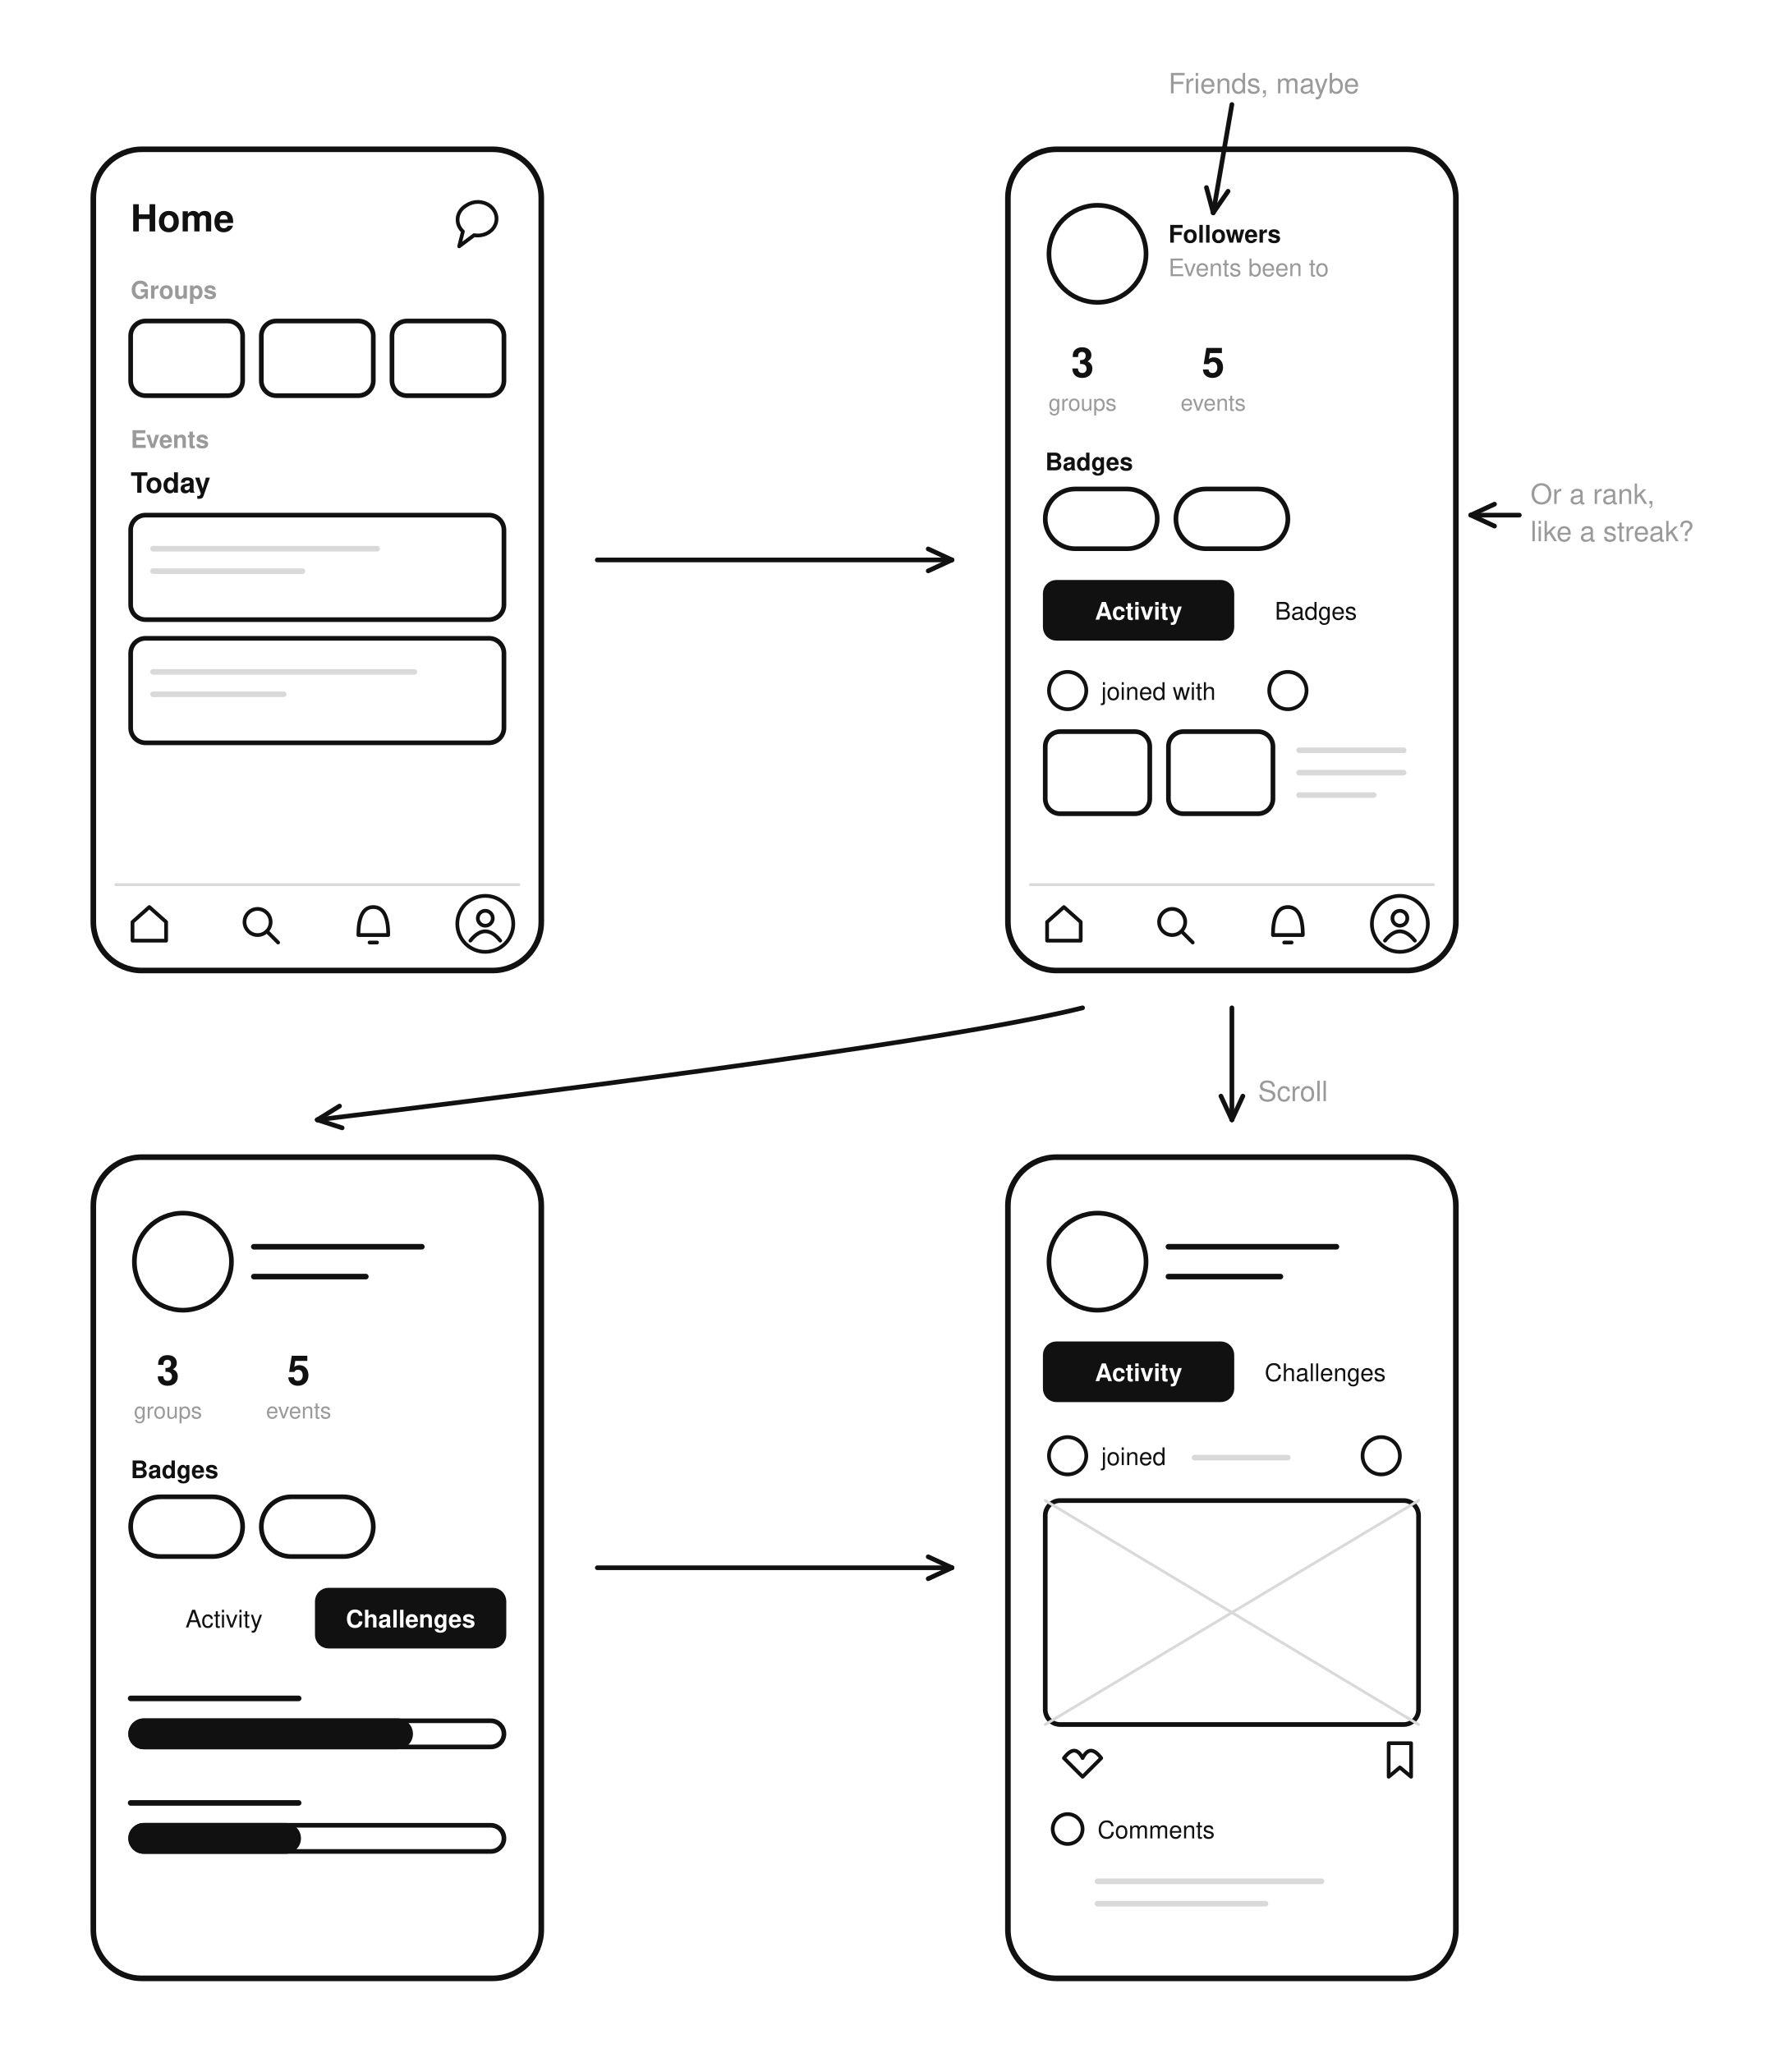
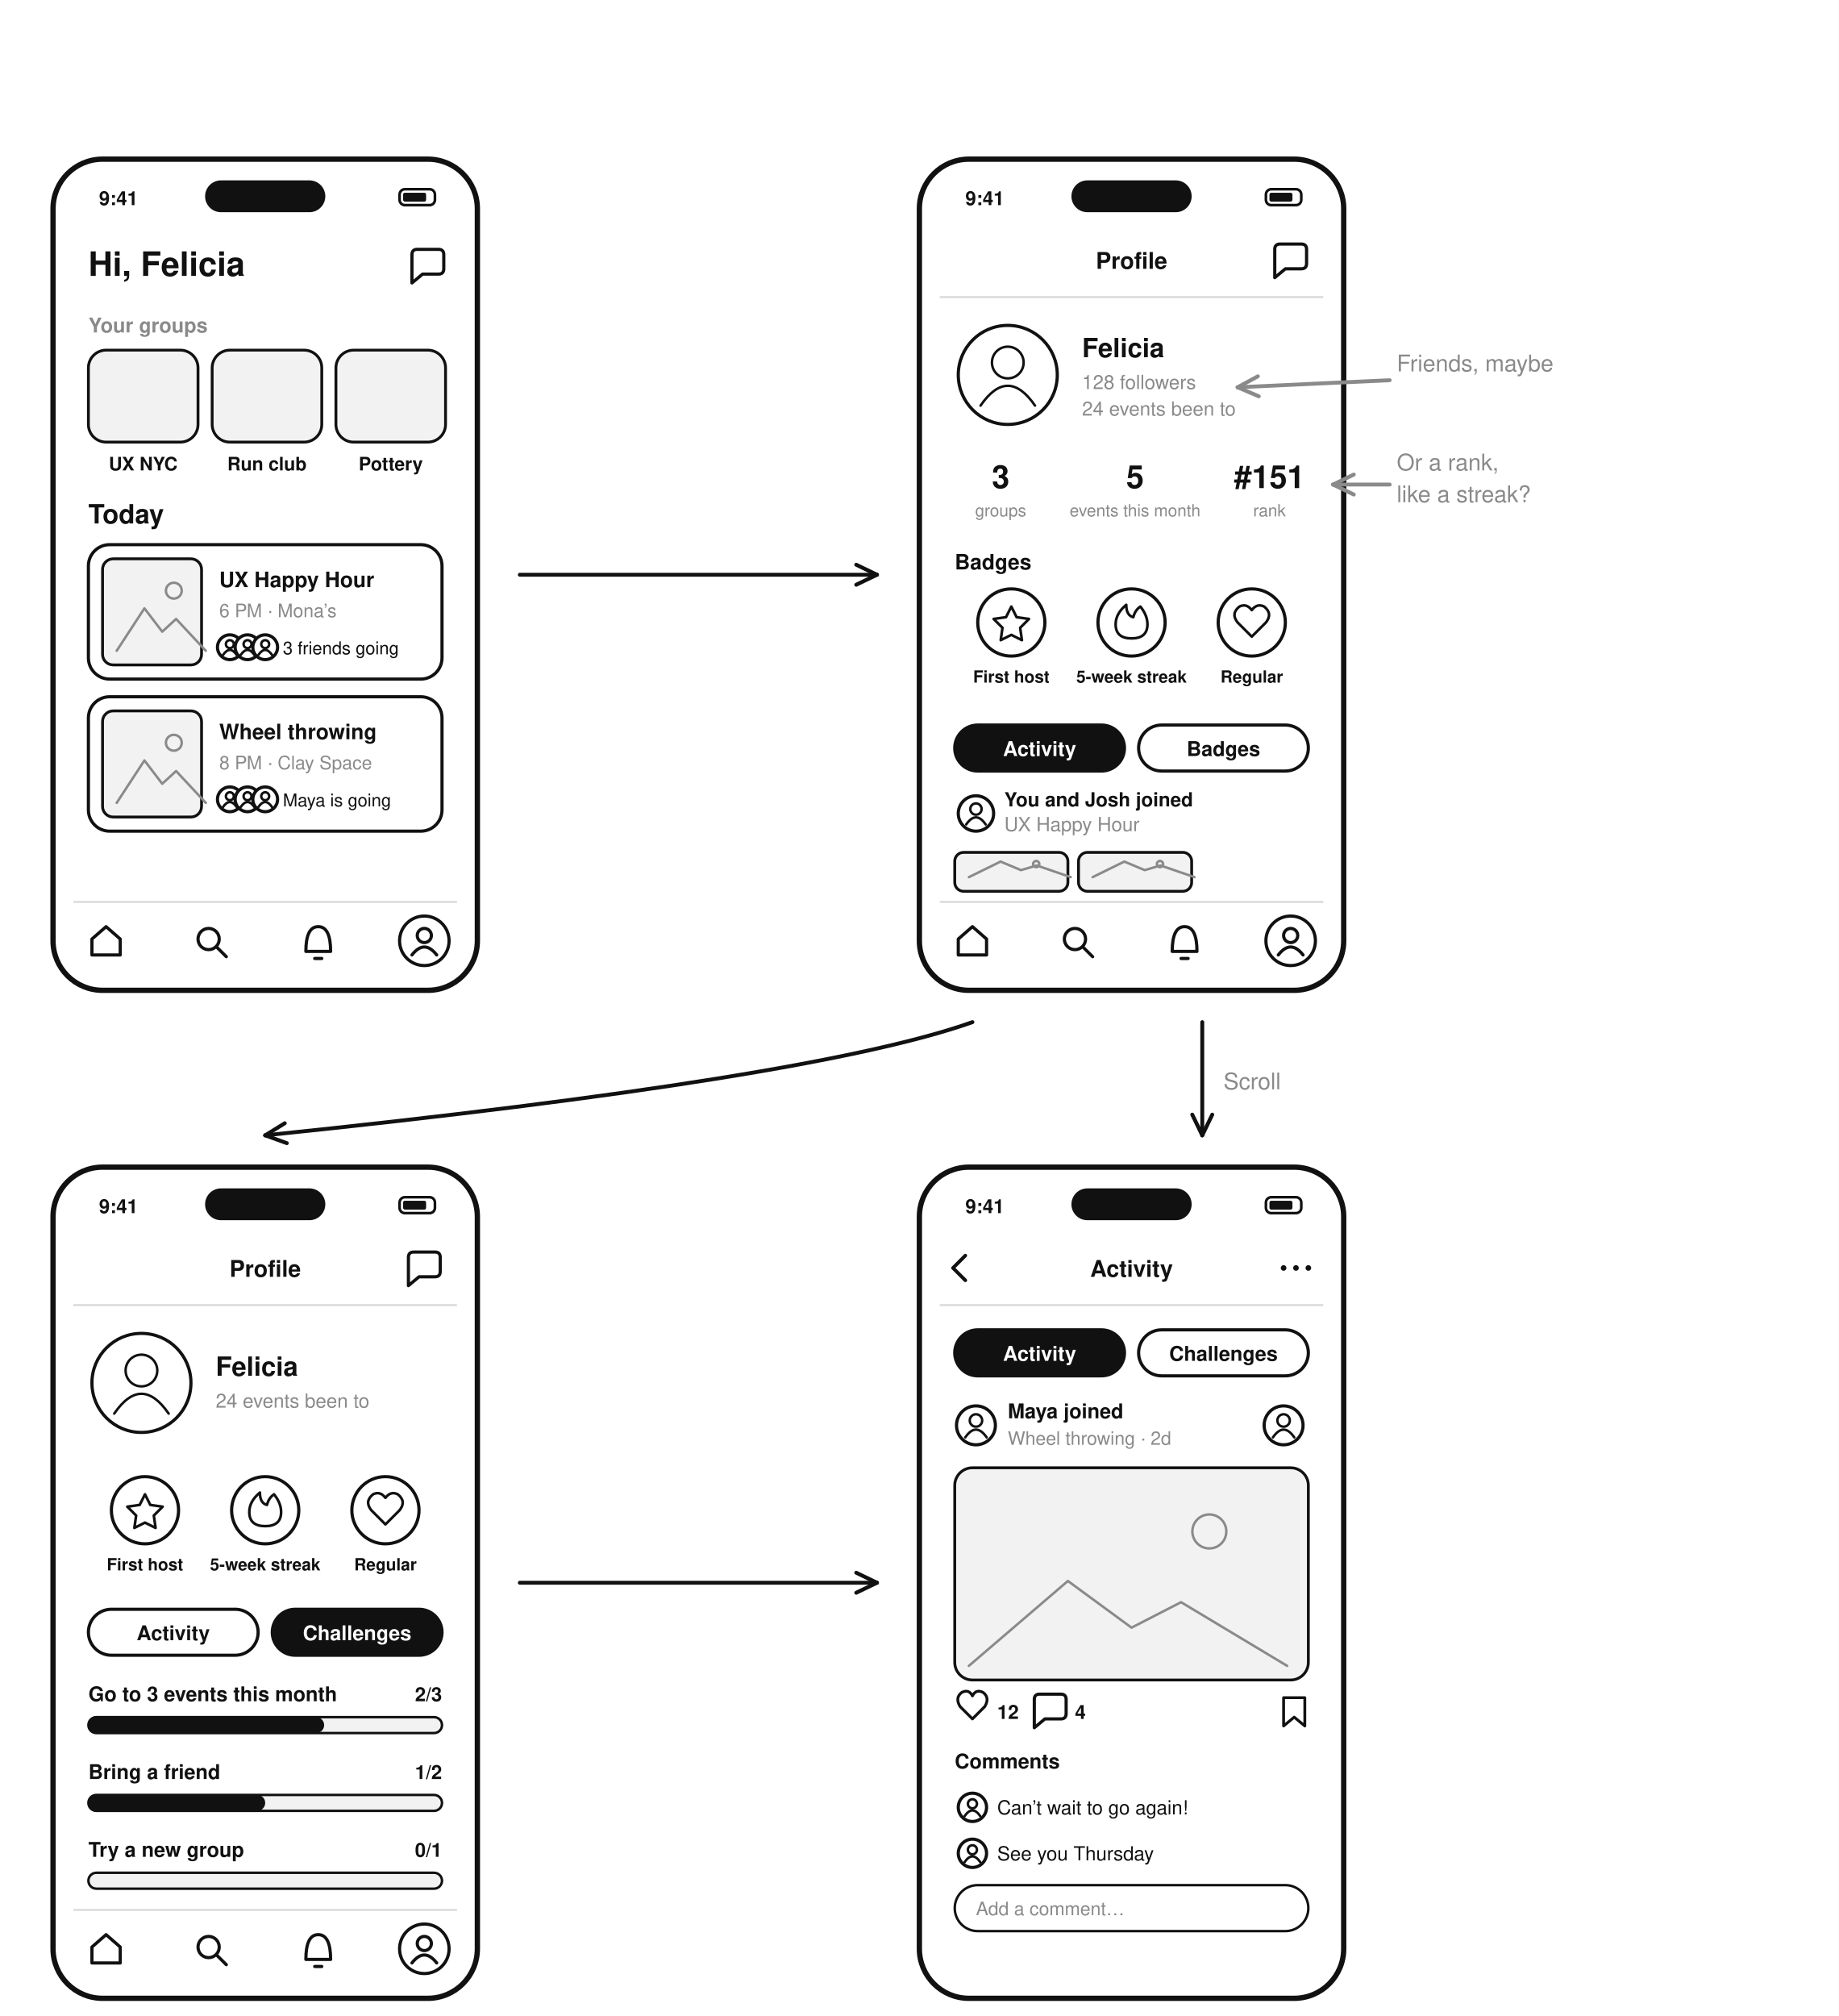
- <svg xmlns="http://www.w3.org/2000/svg" viewBox="100 40 960 1100" font-family="Helvetica Neue, Helvetica, Arial, sans-serif">
-   <rect width="1200" height="1200" fill="#fff" />
-   <rect x="150" y="120" width="240" height="440" rx="26" fill="#fff" stroke="#111" stroke-width="3" />
-   <rect x="640" y="120" width="240" height="440" rx="26" fill="#fff" stroke="#111" stroke-width="3" />
-   <rect x="150" y="660" width="240" height="440" rx="26" fill="#fff" stroke="#111" stroke-width="3" />
-   <rect x="640" y="660" width="240" height="440" rx="26" fill="#fff" stroke="#111" stroke-width="3" />
-   <text x="170" y="164" font-size="20" font-weight="700" text-anchor="start" fill="#111">Home</text>
-   <path d="M350,150 a10,9 0 1,1 4,16 l-8,6 l2,-8 a10,9 0 0,1 2,-14" stroke="#111" stroke-width="2" fill="none" stroke-linecap="round" stroke-linejoin="round" />
-   <text x="170" y="200" font-size="13" font-weight="600" text-anchor="start" fill="#9a9a9a">Groups</text>
-   <rect x="170" y="212" width="60" height="40" rx="8" fill="none" stroke="#111" stroke-width="2.5" />
-   <rect x="240" y="212" width="60" height="40" rx="8" fill="none" stroke="#111" stroke-width="2.5" />
-   <rect x="310" y="212" width="60" height="40" rx="8" fill="none" stroke="#111" stroke-width="2.5" />
-   <text x="170" y="280" font-size="13" font-weight="600" text-anchor="start" fill="#9a9a9a">Events</text>
-   <text x="170" y="304" font-size="15" font-weight="700" text-anchor="start" fill="#111">Today</text>
-   <rect x="170" y="316" width="200" height="56" rx="8" fill="none" stroke="#111" stroke-width="2.5" />
-   <line x1="182" y1="334" x2="302" y2="334" stroke="#d9d9d9" stroke-width="3" stroke-linecap="round" />
-   <line x1="182" y1="346" x2="262" y2="346" stroke="#d9d9d9" stroke-width="3" stroke-linecap="round" />
-   <rect x="170" y="382" width="200" height="56" rx="8" fill="none" stroke="#111" stroke-width="2.5" />
-   <line x1="182" y1="400" x2="322" y2="400" stroke="#d9d9d9" stroke-width="3" stroke-linecap="round" />
-   <line x1="182" y1="412" x2="252" y2="412" stroke="#d9d9d9" stroke-width="3" stroke-linecap="round" />
-   <line x1="162" y1="514" x2="378" y2="514" stroke="#d9d9d9" stroke-width="1.5" stroke-linecap="round" />
-   <path d="M171.0,544 V534 L180.0,526 L189.0,534 V544 Z" stroke="#111" stroke-width="2" fill="none" stroke-linecap="round" stroke-linejoin="round" />
-   <circle cx="238.0" cy="534" r="7" fill="none" stroke="#111" stroke-width="2" />
-   <line x1="243.0" y1="539" x2="249.0" y2="545" stroke="#111" stroke-width="2" stroke-linecap="round" />
-   <path d="M292.0,541 Q292.0,526 300.0,526 Q308.0,526 308.0,541 Z M298.0,545 h4" stroke="#111" stroke-width="2" fill="none" stroke-linecap="round" stroke-linejoin="round" />
-   <circle cx="360.0" cy="532" r="4" fill="none" stroke="#111" stroke-width="2" />
-   <path d="M352.0,544 Q360.0,534 368.0,544" stroke="#111" stroke-width="2" fill="none" stroke-linecap="round" stroke-linejoin="round" />
-   <circle cx="360.0" cy="535" r="15" fill="none" stroke="#111" stroke-width="2" />
-   <circle cx="688" cy="176" r="26" fill="none" stroke="#111" stroke-width="2.5" />
-   <text x="726" y="170" font-size="13" font-weight="600" text-anchor="start" fill="#111">Followers</text>
-   <text x="726" y="188" font-size="13" font-weight="400" text-anchor="start" fill="#9a9a9a">Events been to</text>
-   <text x="680" y="242" font-size="22" font-weight="700" text-anchor="middle" fill="#111">3</text>
-   <text x="680" y="260" font-size="12" font-weight="400" text-anchor="middle" fill="#9a9a9a">groups</text>
-   <text x="750" y="242" font-size="22" font-weight="700" text-anchor="middle" fill="#111">5</text>
-   <text x="750" y="260" font-size="12" font-weight="400" text-anchor="middle" fill="#9a9a9a">events</text>
-   <text x="660" y="292" font-size="13" font-weight="600" text-anchor="start" fill="#111">Badges</text>
-   <rect x="660" y="302" width="60" height="32" rx="16" fill="none" stroke="#111" stroke-width="2.5" />
-   <rect x="730" y="302" width="60" height="32" rx="16" fill="none" stroke="#111" stroke-width="2.5" />
-   <rect x="660" y="352" width="100" height="30" rx="6" fill="#111" stroke="#111" stroke-width="2.5" />
-   <text x="710" y="372" font-size="13" font-weight="600" text-anchor="middle" fill="#fff">Activity</text>
-   <text x="805" y="372" font-size="13" font-weight="400" text-anchor="middle" fill="#111">Badges</text>
-   <circle cx="672" cy="410" r="10" fill="none" stroke="#111" stroke-width="2" />
-   <text x="690" y="415" font-size="13" font-weight="400" text-anchor="start" fill="#111">joined with</text>
-   <circle cx="790" cy="410" r="10" fill="none" stroke="#111" stroke-width="2" />
-   <rect x="660" y="432" width="56" height="44" rx="8" fill="none" stroke="#111" stroke-width="2.5" />
-   <rect x="726" y="432" width="56" height="44" rx="8" fill="none" stroke="#111" stroke-width="2.5" />
-   <line x1="796" y1="442" x2="852" y2="442" stroke="#d9d9d9" stroke-width="3" stroke-linecap="round" />
-   <line x1="796" y1="454" x2="852" y2="454" stroke="#d9d9d9" stroke-width="3" stroke-linecap="round" />
-   <line x1="796" y1="466" x2="836" y2="466" stroke="#d9d9d9" stroke-width="3" stroke-linecap="round" />
-   <line x1="652" y1="514" x2="868" y2="514" stroke="#d9d9d9" stroke-width="1.5" stroke-linecap="round" />
-   <path d="M661.0,544 V534 L670.0,526 L679.0,534 V544 Z" stroke="#111" stroke-width="2" fill="none" stroke-linecap="round" stroke-linejoin="round" />
-   <circle cx="728.0" cy="534" r="7" fill="none" stroke="#111" stroke-width="2" />
-   <line x1="733.0" y1="539" x2="739.0" y2="545" stroke="#111" stroke-width="2" stroke-linecap="round" />
-   <path d="M782.0,541 Q782.0,526 790.0,526 Q798.0,526 798.0,541 Z M788.0,545 h4" stroke="#111" stroke-width="2" fill="none" stroke-linecap="round" stroke-linejoin="round" />
-   <circle cx="850.0" cy="532" r="4" fill="none" stroke="#111" stroke-width="2" />
-   <path d="M842.0,544 Q850.0,534 858.0,544" stroke="#111" stroke-width="2" fill="none" stroke-linecap="round" stroke-linejoin="round" />
-   <circle cx="850.0" cy="535" r="15" fill="none" stroke="#111" stroke-width="2" />
-   <text x="726" y="90" font-size="15" font-weight="400" text-anchor="start" fill="#9a9a9a">Friends, maybe</text>
-   <line x1="760" y1="96" x2="750" y2="154" stroke="#111" stroke-width="2.5" stroke-linecap="round" />
-   <line x1="750" y1="154" x2="757.952" y2="142.478" stroke="#111" stroke-width="2.5" stroke-linecap="round" />
-   <line x1="750" y1="154" x2="746.366" y2="140.48" stroke="#111" stroke-width="2.5" stroke-linecap="round" />
-   <text x="920" y="310" font-size="15" font-weight="400" text-anchor="start" fill="#9a9a9a">Or a rank,</text>
-   <text x="920" y="330" font-size="15" font-weight="400" text-anchor="start" fill="#9a9a9a">like a streak?</text>
-   <line x1="914" y1="316" x2="888" y2="316" stroke="#111" stroke-width="2.5" stroke-linecap="round" />
-   <line x1="888" y1="316" x2="900.706" y2="321.879" stroke="#111" stroke-width="2.5" stroke-linecap="round" />
-   <line x1="888" y1="316" x2="900.706" y2="310.121" stroke="#111" stroke-width="2.5" stroke-linecap="round" />
-   <circle cx="198" cy="716" r="26" fill="none" stroke="#111" stroke-width="2.5" />
-   <line x1="236" y1="708" x2="326" y2="708" stroke="#111" stroke-width="3" stroke-linecap="round" />
-   <line x1="236" y1="724" x2="296" y2="724" stroke="#111" stroke-width="3" stroke-linecap="round" />
-   <text x="190" y="782" font-size="22" font-weight="700" text-anchor="middle" fill="#111">3</text>
-   <text x="190" y="800" font-size="12" font-weight="400" text-anchor="middle" fill="#9a9a9a">groups</text>
-   <text x="260" y="782" font-size="22" font-weight="700" text-anchor="middle" fill="#111">5</text>
-   <text x="260" y="800" font-size="12" font-weight="400" text-anchor="middle" fill="#9a9a9a">events</text>
-   <text x="170" y="832" font-size="13" font-weight="600" text-anchor="start" fill="#111">Badges</text>
-   <rect x="170" y="842" width="60" height="32" rx="16" fill="none" stroke="#111" stroke-width="2.5" />
-   <rect x="240" y="842" width="60" height="32" rx="16" fill="none" stroke="#111" stroke-width="2.5" />
-   <text x="220" y="912" font-size="13" font-weight="400" text-anchor="middle" fill="#111">Activity</text>
-   <rect x="270" y="892" width="100" height="30" rx="6" fill="#111" stroke="#111" stroke-width="2.5" />
-   <text x="320" y="912" font-size="13" font-weight="600" text-anchor="middle" fill="#fff">Challenges</text>
-   <line x1="170" y1="950" x2="260" y2="950" stroke="#111" stroke-width="3" stroke-linecap="round" />
-   <rect x="170" y="962" width="200" height="14" rx="7" fill="none" stroke="#111" stroke-width="2.5" />
-   <rect x="170" y="962" width="150" height="14" rx="7" fill="#111" stroke="#111" stroke-width="2.5" />
-   <line x1="170" y1="1006" x2="260" y2="1006" stroke="#111" stroke-width="3" stroke-linecap="round" />
-   <rect x="170" y="1018" width="200" height="14" rx="7" fill="none" stroke="#111" stroke-width="2.5" />
-   <rect x="170" y="1018" width="90" height="14" rx="7" fill="#111" stroke="#111" stroke-width="2.5" />
-   <circle cx="688" cy="716" r="26" fill="none" stroke="#111" stroke-width="2.5" />
-   <line x1="726" y1="708" x2="816" y2="708" stroke="#111" stroke-width="3" stroke-linecap="round" />
-   <line x1="726" y1="724" x2="786" y2="724" stroke="#111" stroke-width="3" stroke-linecap="round" />
-   <rect x="660" y="760" width="100" height="30" rx="6" fill="#111" stroke="#111" stroke-width="2.5" />
-   <text x="710" y="780" font-size="13" font-weight="600" text-anchor="middle" fill="#fff">Activity</text>
-   <text x="810" y="780" font-size="13" font-weight="400" text-anchor="middle" fill="#111">Challenges</text>
-   <circle cx="672" cy="820" r="10" fill="none" stroke="#111" stroke-width="2" />
-   <text x="690" y="825" font-size="13" font-weight="400" text-anchor="start" fill="#111">joined</text>
-   <line x1="740" y1="821" x2="790" y2="821" stroke="#d9d9d9" stroke-width="3" stroke-linecap="round" />
-   <circle cx="840" cy="820" r="10" fill="none" stroke="#111" stroke-width="2" />
-   <rect x="660" y="844" width="200" height="120" rx="8" fill="none" stroke="#111" stroke-width="2.5" />
-   <line x1="660" y1="844" x2="860" y2="964" stroke="#d9d9d9" stroke-width="1.5" stroke-linecap="round" />
-   <line x1="860" y1="844" x2="660" y2="964" stroke="#d9d9d9" stroke-width="1.5" stroke-linecap="round" />
-   <path d="M670,982 q6,-8 10,0 q4,-8 10,0 l-10,10 z" stroke="#111" stroke-width="2" fill="none" stroke-linecap="round" stroke-linejoin="round" />
-   <path d="M844,974 v18 l6,-5 l6,5 v-18 z" stroke="#111" stroke-width="2" fill="none" stroke-linecap="round" stroke-linejoin="round" />
-   <circle cx="672" cy="1020" r="8" fill="none" stroke="#111" stroke-width="2" />
-   <text x="688" y="1025" font-size="13" font-weight="400" text-anchor="start" fill="#111">Comments</text>
-   <line x1="688" y1="1048" x2="808" y2="1048" stroke="#d9d9d9" stroke-width="3" stroke-linecap="round" />
-   <line x1="688" y1="1060" x2="778" y2="1060" stroke="#d9d9d9" stroke-width="3" stroke-linecap="round" />
-   <line x1="420" y1="340.0" x2="610" y2="340.0" stroke="#111" stroke-width="2.5" stroke-linecap="round" />
-   <line x1="610" y1="340.0" x2="597.294" y2="334.121" stroke="#111" stroke-width="2.5" stroke-linecap="round" />
-   <line x1="610" y1="340.0" x2="597.294" y2="345.879" stroke="#111" stroke-width="2.5" stroke-linecap="round" />
-   <line x1="760.0" y1="580" x2="760.0" y2="640" stroke="#111" stroke-width="2.5" stroke-linecap="round" />
-   <line x1="760.0" y1="640" x2="765.879" y2="627.294" stroke="#111" stroke-width="2.5" stroke-linecap="round" />
-   <line x1="760.0" y1="640" x2="754.121" y2="627.294" stroke="#111" stroke-width="2.5" stroke-linecap="round" />
-   <text x="774.0" y="630" font-size="15" font-weight="400" text-anchor="start" fill="#9a9a9a">Scroll</text>
-   <path d="M680,580 Q600,600 270.0,640" stroke="#111" stroke-width="2.5" fill="none" stroke-linecap="round" stroke-linejoin="round" />
-   <line x1="270.0" y1="640" x2="283.321" y2="644.307" stroke="#111" stroke-width="2.5" stroke-linecap="round" />
-   <line x1="270.0" y1="640" x2="281.906" y2="632.635" stroke="#111" stroke-width="2.5" stroke-linecap="round" />
-   <line x1="420" y1="880.0" x2="610" y2="880.0" stroke="#111" stroke-width="2.5" stroke-linecap="round" />
-   <line x1="610" y1="880.0" x2="597.294" y2="874.121" stroke="#111" stroke-width="2.5" stroke-linecap="round" />
-   <line x1="610" y1="880.0" x2="597.294" y2="885.879" stroke="#111" stroke-width="2.5" stroke-linecap="round" />
+ <svg xmlns="http://www.w3.org/2000/svg" viewBox="120 20 1040 1140" font-family="Helvetica Neue, Helvetica, Arial, sans-serif">
+   <rect x="120" y="20" width="1040" height="1140" fill="#fff" />
+   <rect x="150" y="110" width="240" height="470" rx="28" fill="#fff" stroke="#111" stroke-width="3" />
+   <text x="176" y="136" font-size="11" font-weight="700" text-anchor="start" fill="#111">9:41</text>
+   <rect x="236.0" y="122" width="68" height="18" rx="9" fill="#111" stroke="#111" stroke-width="0" />
+   <rect x="346" y="127" width="20" height="9" rx="3" fill="none" stroke="#111" stroke-width="1.5" />
+   <rect x="348" y="129" width="13" height="5" rx="1" fill="#111" stroke="#111" stroke-width="0" />
+   <rect x="640" y="110" width="240" height="470" rx="28" fill="#fff" stroke="#111" stroke-width="3" />
+   <text x="666" y="136" font-size="11" font-weight="700" text-anchor="start" fill="#111">9:41</text>
+   <rect x="726.0" y="122" width="68" height="18" rx="9" fill="#111" stroke="#111" stroke-width="0" />
+   <rect x="836" y="127" width="20" height="9" rx="3" fill="none" stroke="#111" stroke-width="1.5" />
+   <rect x="838" y="129" width="13" height="5" rx="1" fill="#111" stroke="#111" stroke-width="0" />
+   <rect x="150" y="680" width="240" height="470" rx="28" fill="#fff" stroke="#111" stroke-width="3" />
+   <text x="176" y="706" font-size="11" font-weight="700" text-anchor="start" fill="#111">9:41</text>
+   <rect x="236.0" y="692" width="68" height="18" rx="9" fill="#111" stroke="#111" stroke-width="0" />
+   <rect x="346" y="697" width="20" height="9" rx="3" fill="none" stroke="#111" stroke-width="1.5" />
+   <rect x="348" y="699" width="13" height="5" rx="1" fill="#111" stroke="#111" stroke-width="0" />
+   <rect x="640" y="680" width="240" height="470" rx="28" fill="#fff" stroke="#111" stroke-width="3" />
+   <text x="666" y="706" font-size="11" font-weight="700" text-anchor="start" fill="#111">9:41</text>
+   <rect x="726.0" y="692" width="68" height="18" rx="9" fill="#111" stroke="#111" stroke-width="0" />
+   <rect x="836" y="697" width="20" height="9" rx="3" fill="none" stroke="#111" stroke-width="1.5" />
+   <rect x="838" y="699" width="13" height="5" rx="1" fill="#111" stroke="#111" stroke-width="0" />
+   <text x="170" y="176" font-size="19" font-weight="700" text-anchor="start" fill="#111">Hi, Felicia</text>
+   <path d="M353,176 v-12 q0,-3 3,-3 h12 q3,0 3,3 v8 q0,3 -3,3 h-9 l-6,5 z" stroke="#111" stroke-width="1.8" fill="none" stroke-linecap="round" stroke-linejoin="round" />
+   <text x="170" y="208" font-size="11.5" font-weight="700" text-anchor="start" fill="#8a8a8a">Your groups</text>
+   <rect x="170" y="218" width="62" height="52" rx="10" fill="#f2f2f2" stroke="#111" stroke-width="1.6" />
+   <text x="201" y="286" font-size="10.5" font-weight="600" text-anchor="middle" fill="#111">UX NYC</text>
+   <rect x="240" y="218" width="62" height="52" rx="10" fill="#f2f2f2" stroke="#111" stroke-width="1.6" />
+   <text x="271" y="286" font-size="10.5" font-weight="600" text-anchor="middle" fill="#111">Run club</text>
+   <rect x="310" y="218" width="62" height="52" rx="10" fill="#f2f2f2" stroke="#111" stroke-width="1.6" />
+   <text x="341" y="286" font-size="10.5" font-weight="600" text-anchor="middle" fill="#111">Pottery</text>
+   <text x="170" y="316" font-size="15" font-weight="700" text-anchor="start" fill="#111">Today</text>
+   <rect x="170" y="328" width="200" height="76" rx="12" fill="#fff" stroke="#111" stroke-width="1.8" />
+   <rect x="178" y="336" width="56" height="60" rx="6" fill="#f2f2f2" stroke="#111" stroke-width="1.6" />
+   <path d="M186,388 l15.68,-24.0 l10.08,13.2 l7.84,-7.2 l16.8,18.0" stroke="#8a8a8a" stroke-width="1.4" fill="none" stroke-linecap="round" stroke-linejoin="round" />
+   <circle cx="218.32" cy="354.0" r="4.48" fill="none" stroke="#8a8a8a" stroke-width="1.4" />
+   <text x="244" y="352" font-size="12" font-weight="700" text-anchor="start" fill="#111">UX Happy Hour</text>
+   <text x="244" y="369" font-size="10.5" font-weight="400" text-anchor="start" fill="#8a8a8a">6 PM · Mona’s</text>
+   <circle cx="250" cy="386" r="7" fill="#fff" stroke="#111" stroke-width="1.8" />
+   <circle cx="250" cy="384.25" r="2.24" fill="none" stroke="#111" stroke-width="1.4" />
+   <path d="M246.15,390.34 q3.85,-5.6 7.7,0" stroke="#111" stroke-width="1.4" fill="none" stroke-linecap="round" stroke-linejoin="round" />
+   <circle cx="260" cy="386" r="7" fill="#fff" stroke="#111" stroke-width="1.8" />
+   <circle cx="260" cy="384.25" r="2.24" fill="none" stroke="#111" stroke-width="1.4" />
+   <path d="M256.15,390.34 q3.85,-5.6 7.7,0" stroke="#111" stroke-width="1.4" fill="none" stroke-linecap="round" stroke-linejoin="round" />
+   <circle cx="270" cy="386" r="7" fill="#fff" stroke="#111" stroke-width="1.8" />
+   <circle cx="270" cy="384.25" r="2.24" fill="none" stroke="#111" stroke-width="1.4" />
+   <path d="M266.15,390.34 q3.85,-5.6 7.7,0" stroke="#111" stroke-width="1.4" fill="none" stroke-linecap="round" stroke-linejoin="round" />
+   <text x="280" y="390" font-size="10" font-weight="400" text-anchor="start" fill="#111">3 friends going</text>
+   <rect x="170" y="414" width="200" height="76" rx="12" fill="#fff" stroke="#111" stroke-width="1.8" />
+   <rect x="178" y="422" width="56" height="60" rx="6" fill="#f2f2f2" stroke="#111" stroke-width="1.6" />
+   <path d="M186,474 l15.68,-24.0 l10.08,13.2 l7.84,-7.2 l16.8,18.0" stroke="#8a8a8a" stroke-width="1.4" fill="none" stroke-linecap="round" stroke-linejoin="round" />
+   <circle cx="218.32" cy="440.0" r="4.48" fill="none" stroke="#8a8a8a" stroke-width="1.4" />
+   <text x="244" y="438" font-size="12" font-weight="700" text-anchor="start" fill="#111">Wheel throwing</text>
+   <text x="244" y="455" font-size="10.5" font-weight="400" text-anchor="start" fill="#8a8a8a">8 PM · Clay Space</text>
+   <circle cx="250" cy="472" r="7" fill="#fff" stroke="#111" stroke-width="1.8" />
+   <circle cx="250" cy="470.25" r="2.24" fill="none" stroke="#111" stroke-width="1.4" />
+   <path d="M246.15,476.34 q3.85,-5.6 7.7,0" stroke="#111" stroke-width="1.4" fill="none" stroke-linecap="round" stroke-linejoin="round" />
+   <circle cx="260" cy="472" r="7" fill="#fff" stroke="#111" stroke-width="1.8" />
+   <circle cx="260" cy="470.25" r="2.24" fill="none" stroke="#111" stroke-width="1.4" />
+   <path d="M256.15,476.34 q3.85,-5.6 7.7,0" stroke="#111" stroke-width="1.4" fill="none" stroke-linecap="round" stroke-linejoin="round" />
+   <circle cx="270" cy="472" r="7" fill="#fff" stroke="#111" stroke-width="1.8" />
+   <circle cx="270" cy="470.25" r="2.24" fill="none" stroke="#111" stroke-width="1.4" />
+   <path d="M266.15,476.34 q3.85,-5.6 7.7,0" stroke="#111" stroke-width="1.4" fill="none" stroke-linecap="round" stroke-linejoin="round" />
+   <text x="280" y="476" font-size="10" font-weight="400" text-anchor="start" fill="#111">Maya is going</text>
+   <line x1="162" y1="530" x2="378" y2="530" stroke="#dcdcdc" stroke-width="1.2" stroke-linecap="round" />
+   <path d="M172.0,560 V551 L180.0,544 L188.0,551 V560 Z" stroke="#111" stroke-width="1.8" fill="none" stroke-linecap="round" stroke-linejoin="round" />
+   <circle cx="238.0" cy="551" r="6" fill="none" stroke="#111" stroke-width="1.8" />
+   <line x1="243.0" y1="556" x2="248.0" y2="561" stroke="#111" stroke-width="1.8" stroke-linecap="round" />
+   <path d="M293.0,558 Q293.0,544 300.0,544 Q307.0,544 307.0,558 Z M298.0,562 h4" stroke="#111" stroke-width="1.8" fill="none" stroke-linecap="round" stroke-linejoin="round" />
+   <circle cx="360.0" cy="549" r="4" fill="none" stroke="#111" stroke-width="1.8" />
+   <path d="M353.0,560 Q360.0,551 367.0,560" stroke="#111" stroke-width="1.8" fill="none" stroke-linecap="round" stroke-linejoin="round" />
+   <circle cx="360.0" cy="552" r="14" fill="none" stroke="#111" stroke-width="1.8" />
+   <text x="760.0" y="172" font-size="13" font-weight="700" text-anchor="middle" fill="#111">Profile</text>
+   <path d="M841,173 v-12 q0,-3 3,-3 h12 q3,0 3,3 v8 q0,3 -3,3 h-9 l-6,5 z" stroke="#111" stroke-width="1.8" fill="none" stroke-linecap="round" stroke-linejoin="round" />
+   <line x1="652" y1="188" x2="868" y2="188" stroke="#dcdcdc" stroke-width="1.2" stroke-linecap="round" />
+   <circle cx="690" cy="232" r="28" fill="#fff" stroke="#111" stroke-width="1.8" />
+   <circle cx="690" cy="225.0" r="8.96" fill="none" stroke="#111" stroke-width="1.4" />
+   <path d="M674.6,249.36 q15.4,-22.4 30.8,0" stroke="#111" stroke-width="1.4" fill="none" stroke-linecap="round" stroke-linejoin="round" />
+   <text x="732" y="222" font-size="15" font-weight="700" text-anchor="start" fill="#111">Felicia</text>
+   <text x="732" y="240" font-size="11" font-weight="400" text-anchor="start" fill="#8a8a8a">128 followers</text>
+   <text x="732" y="255" font-size="11" font-weight="400" text-anchor="start" fill="#8a8a8a">24 events been to</text>
+   <text x="686" y="296" font-size="18" font-weight="700" text-anchor="middle" fill="#111">3</text>
+   <text x="686" y="312" font-size="9.5" font-weight="400" text-anchor="middle" fill="#8a8a8a">groups</text>
+   <text x="762" y="296" font-size="18" font-weight="700" text-anchor="middle" fill="#111">5</text>
+   <text x="762" y="312" font-size="9.5" font-weight="400" text-anchor="middle" fill="#8a8a8a">events this month</text>
+   <text x="838" y="296" font-size="18" font-weight="700" text-anchor="middle" fill="#111">#151</text>
+   <text x="838" y="312" font-size="9.5" font-weight="400" text-anchor="middle" fill="#8a8a8a">rank</text>
+   <text x="660" y="342" font-size="12" font-weight="700" text-anchor="start" fill="#111">Badges</text>
+   <circle cx="692" cy="372" r="19" fill="#fff" stroke="#111" stroke-width="1.8" />
+   <path d="M692,363 l3,6 l7,1 l-5,5 l1,7 l-6,-3 l-6,3 l1,-7 l-5,-5 l7,-1 z" stroke="#111" stroke-width="1.5" fill="none" stroke-linecap="round" stroke-linejoin="round" />
+   <text x="692" y="406" font-size="9.5" font-weight="600" text-anchor="middle" fill="#111">First host</text>
+   <circle cx="760" cy="372" r="19" fill="#fff" stroke="#111" stroke-width="1.8" />
+   <path d="M760,381 q-9,0 -9,-8 q0,-6 6,-11 q0,6 4,7 q1,-4 4,-6 q4,5 4,10 q0,8 -9,8 z" stroke="#111" stroke-width="1.5" fill="none" stroke-linecap="round" stroke-linejoin="round" />
+   <text x="760" y="406" font-size="9.5" font-weight="600" text-anchor="middle" fill="#111">5-week streak</text>
+   <circle cx="828" cy="372" r="19" fill="#fff" stroke="#111" stroke-width="1.8" />
+   <path d="M828,380 l-8,-8 q-4,-5 1,-9 q4,-2 7,2 q3,-4 7,-2 q5,4 1,9 z" stroke="#111" stroke-width="1.5" fill="none" stroke-linecap="round" stroke-linejoin="round" />
+   <text x="828" y="406" font-size="9.5" font-weight="600" text-anchor="middle" fill="#111">Regular</text>
+   <rect x="660" y="430" width="96" height="26" rx="13.0" fill="#111" stroke="#111" stroke-width="1.8" />
+   <text x="708.0" y="447.5" font-size="11.5" font-weight="600" text-anchor="middle" fill="#fff">Activity</text>
+   <rect x="764" y="430" width="96" height="26" rx="13.0" fill="#fff" stroke="#111" stroke-width="1.8" />
+   <text x="812.0" y="447.5" font-size="11.5" font-weight="600" text-anchor="middle" fill="#111">Badges</text>
+   <circle cx="672" cy="480" r="10" fill="#fff" stroke="#111" stroke-width="1.8" />
+   <circle cx="672" cy="477.5" r="3.2" fill="none" stroke="#111" stroke-width="1.4" />
+   <path d="M666.5,486.2 q5.5,-8.0 11.0,0" stroke="#111" stroke-width="1.4" fill="none" stroke-linecap="round" stroke-linejoin="round" />
+   <text x="688" y="476" font-size="11" font-weight="600" text-anchor="start" fill="#111">You and Josh joined</text>
+   <text x="688" y="490" font-size="11" font-weight="400" text-anchor="start" fill="#8a8a8a">UX Happy Hour</text>
+   <rect x="660" y="502" width="64" height="22" rx="5" fill="#f2f2f2" stroke="#111" stroke-width="1.6" />
+   <path d="M668,516 l17.92,-8.8 l11.52,4.84 l8.96,-2.64 l19.2,6.6" stroke="#8a8a8a" stroke-width="1.4" fill="none" stroke-linecap="round" stroke-linejoin="round" />
+   <circle cx="706.08" cy="508.6" r="1.76" fill="none" stroke="#8a8a8a" stroke-width="1.4" />
+   <rect x="730" y="502" width="64" height="22" rx="5" fill="#f2f2f2" stroke="#111" stroke-width="1.6" />
+   <path d="M738,516 l17.92,-8.8 l11.52,4.84 l8.96,-2.64 l19.2,6.6" stroke="#8a8a8a" stroke-width="1.4" fill="none" stroke-linecap="round" stroke-linejoin="round" />
+   <circle cx="776.08" cy="508.6" r="1.76" fill="none" stroke="#8a8a8a" stroke-width="1.4" />
+   <line x1="652" y1="530" x2="868" y2="530" stroke="#dcdcdc" stroke-width="1.2" stroke-linecap="round" />
+   <path d="M662.0,560 V551 L670.0,544 L678.0,551 V560 Z" stroke="#111" stroke-width="1.8" fill="none" stroke-linecap="round" stroke-linejoin="round" />
+   <circle cx="728.0" cy="551" r="6" fill="none" stroke="#111" stroke-width="1.8" />
+   <line x1="733.0" y1="556" x2="738.0" y2="561" stroke="#111" stroke-width="1.8" stroke-linecap="round" />
+   <path d="M783.0,558 Q783.0,544 790.0,544 Q797.0,544 797.0,558 Z M788.0,562 h4" stroke="#111" stroke-width="1.8" fill="none" stroke-linecap="round" stroke-linejoin="round" />
+   <circle cx="850.0" cy="549" r="4" fill="none" stroke="#111" stroke-width="1.8" />
+   <path d="M843.0,560 Q850.0,551 857.0,560" stroke="#111" stroke-width="1.8" fill="none" stroke-linecap="round" stroke-linejoin="round" />
+   <circle cx="850.0" cy="552" r="14" fill="none" stroke="#111" stroke-width="1.8" />
+   <text x="910" y="230" font-size="13" font-weight="400" text-anchor="start" fill="#8a8a8a">Friends, maybe</text>
+   <line x1="906" y1="235" x2="820" y2="239" stroke="#8a8a8a" stroke-width="2.2" stroke-linecap="round" />
+   <line x1="820" y1="239" x2="831.956" y2="244.105" stroke="#8a8a8a" stroke-width="2.2" stroke-linecap="round" />
+   <line x1="820" y1="239" x2="831.43" y2="232.808" stroke="#8a8a8a" stroke-width="2.2" stroke-linecap="round" />
+   <text x="910" y="286" font-size="13" font-weight="400" text-anchor="start" fill="#8a8a8a">Or a rank,</text>
+   <text x="910" y="304" font-size="13" font-weight="400" text-anchor="start" fill="#8a8a8a">like a streak?</text>
+   <line x1="906" y1="294" x2="874" y2="294" stroke="#8a8a8a" stroke-width="2.2" stroke-linecap="round" />
+   <line x1="874" y1="294" x2="885.706" y2="299.655" stroke="#8a8a8a" stroke-width="2.2" stroke-linecap="round" />
+   <line x1="874" y1="294" x2="885.706" y2="288.345" stroke="#8a8a8a" stroke-width="2.2" stroke-linecap="round" />
+   <text x="270.0" y="742" font-size="13" font-weight="700" text-anchor="middle" fill="#111">Profile</text>
+   <path d="M351,743 v-12 q0,-3 3,-3 h12 q3,0 3,3 v8 q0,3 -3,3 h-9 l-6,5 z" stroke="#111" stroke-width="1.8" fill="none" stroke-linecap="round" stroke-linejoin="round" />
+   <line x1="162" y1="758" x2="378" y2="758" stroke="#dcdcdc" stroke-width="1.2" stroke-linecap="round" />
+   <circle cx="200" cy="802" r="28" fill="#fff" stroke="#111" stroke-width="1.8" />
+   <circle cx="200" cy="795.0" r="8.96" fill="none" stroke="#111" stroke-width="1.4" />
+   <path d="M184.6,819.36 q15.4,-22.4 30.8,0" stroke="#111" stroke-width="1.4" fill="none" stroke-linecap="round" stroke-linejoin="round" />
+   <text x="242" y="798" font-size="15" font-weight="700" text-anchor="start" fill="#111">Felicia</text>
+   <text x="242" y="816" font-size="11" font-weight="400" text-anchor="start" fill="#8a8a8a">24 events been to</text>
+   <circle cx="202" cy="874" r="19" fill="#fff" stroke="#111" stroke-width="1.8" />
+   <path d="M202,865 l3,6 l7,1 l-5,5 l1,7 l-6,-3 l-6,3 l1,-7 l-5,-5 l7,-1 z" stroke="#111" stroke-width="1.5" fill="none" stroke-linecap="round" stroke-linejoin="round" />
+   <text x="202" y="908" font-size="9.5" font-weight="600" text-anchor="middle" fill="#111">First host</text>
+   <circle cx="270" cy="874" r="19" fill="#fff" stroke="#111" stroke-width="1.8" />
+   <path d="M270,883 q-9,0 -9,-8 q0,-6 6,-11 q0,6 4,7 q1,-4 4,-6 q4,5 4,10 q0,8 -9,8 z" stroke="#111" stroke-width="1.5" fill="none" stroke-linecap="round" stroke-linejoin="round" />
+   <text x="270" y="908" font-size="9.5" font-weight="600" text-anchor="middle" fill="#111">5-week streak</text>
+   <circle cx="338" cy="874" r="19" fill="#fff" stroke="#111" stroke-width="1.8" />
+   <path d="M338,882 l-8,-8 q-4,-5 1,-9 q4,-2 7,2 q3,-4 7,-2 q5,4 1,9 z" stroke="#111" stroke-width="1.5" fill="none" stroke-linecap="round" stroke-linejoin="round" />
+   <text x="338" y="908" font-size="9.5" font-weight="600" text-anchor="middle" fill="#111">Regular</text>
+   <rect x="170" y="930" width="96" height="26" rx="13.0" fill="#fff" stroke="#111" stroke-width="1.8" />
+   <text x="218.0" y="947.5" font-size="11.5" font-weight="600" text-anchor="middle" fill="#111">Activity</text>
+   <rect x="274" y="930" width="96" height="26" rx="13.0" fill="#111" stroke="#111" stroke-width="1.8" />
+   <text x="322.0" y="947.5" font-size="11.5" font-weight="600" text-anchor="middle" fill="#fff">Challenges</text>
+   <text x="170" y="982" font-size="11.5" font-weight="600" text-anchor="start" fill="#111">Go to 3 events this month</text>
+   <text x="370" y="982" font-size="11" font-weight="700" text-anchor="end" fill="#111">2/3</text>
+   <rect x="170" y="991" width="200" height="9" rx="4.5" fill="#f2f2f2" stroke="#111" stroke-width="1.4" />
+   <rect x="170" y="991" width="133.333" height="9" rx="4.5" fill="#111" stroke="#111" stroke-width="0" />
+   <text x="170" y="1026" font-size="11.5" font-weight="600" text-anchor="start" fill="#111">Bring a friend</text>
+   <text x="370" y="1026" font-size="11" font-weight="700" text-anchor="end" fill="#111">1/2</text>
+   <rect x="170" y="1035" width="200" height="9" rx="4.5" fill="#f2f2f2" stroke="#111" stroke-width="1.4" />
+   <rect x="170" y="1035" width="100.0" height="9" rx="4.5" fill="#111" stroke="#111" stroke-width="0" />
+   <text x="170" y="1070" font-size="11.5" font-weight="600" text-anchor="start" fill="#111">Try a new group</text>
+   <text x="370" y="1070" font-size="11" font-weight="700" text-anchor="end" fill="#111">0/1</text>
+   <rect x="170" y="1079" width="200" height="9" rx="4.5" fill="#f2f2f2" stroke="#111" stroke-width="1.4" />
+   <line x1="162" y1="1100" x2="378" y2="1100" stroke="#dcdcdc" stroke-width="1.2" stroke-linecap="round" />
+   <path d="M172.0,1130 V1121 L180.0,1114 L188.0,1121 V1130 Z" stroke="#111" stroke-width="1.8" fill="none" stroke-linecap="round" stroke-linejoin="round" />
+   <circle cx="238.0" cy="1121" r="6" fill="none" stroke="#111" stroke-width="1.8" />
+   <line x1="243.0" y1="1126" x2="248.0" y2="1131" stroke="#111" stroke-width="1.8" stroke-linecap="round" />
+   <path d="M293.0,1128 Q293.0,1114 300.0,1114 Q307.0,1114 307.0,1128 Z M298.0,1132 h4" stroke="#111" stroke-width="1.8" fill="none" stroke-linecap="round" stroke-linejoin="round" />
+   <circle cx="360.0" cy="1119" r="4" fill="none" stroke="#111" stroke-width="1.8" />
+   <path d="M353.0,1130 Q360.0,1121 367.0,1130" stroke="#111" stroke-width="1.8" fill="none" stroke-linecap="round" stroke-linejoin="round" />
+   <circle cx="360.0" cy="1122" r="14" fill="none" stroke="#111" stroke-width="1.8" />
+   <path d="M666,730 l-7,7 l7,7" stroke="#111" stroke-width="2" fill="none" stroke-linecap="round" stroke-linejoin="round" />
+   <text x="760.0" y="742" font-size="13" font-weight="700" text-anchor="middle" fill="#111">Activity</text>
+   <circle cx="846" cy="737" r="1.6" fill="#111" stroke="#111" stroke-width="0" />
+   <circle cx="853" cy="737" r="1.6" fill="#111" stroke="#111" stroke-width="0" />
+   <circle cx="860" cy="737" r="1.6" fill="#111" stroke="#111" stroke-width="0" />
+   <line x1="652" y1="758" x2="868" y2="758" stroke="#dcdcdc" stroke-width="1.2" stroke-linecap="round" />
+   <rect x="660" y="772" width="96" height="26" rx="13.0" fill="#111" stroke="#111" stroke-width="1.8" />
+   <text x="708.0" y="789.5" font-size="11.5" font-weight="600" text-anchor="middle" fill="#fff">Activity</text>
+   <rect x="764" y="772" width="96" height="26" rx="13.0" fill="#fff" stroke="#111" stroke-width="1.8" />
+   <text x="812.0" y="789.5" font-size="11.5" font-weight="600" text-anchor="middle" fill="#111">Challenges</text>
+   <circle cx="672" cy="826" r="11" fill="#fff" stroke="#111" stroke-width="1.8" />
+   <circle cx="672" cy="823.25" r="3.52" fill="none" stroke="#111" stroke-width="1.4" />
+   <path d="M665.95,832.82 q6.05,-8.8 12.1,0" stroke="#111" stroke-width="1.4" fill="none" stroke-linecap="round" stroke-linejoin="round" />
+   <text x="690" y="822" font-size="11.5" font-weight="600" text-anchor="start" fill="#111">Maya joined</text>
+   <text x="690" y="837" font-size="10.5" font-weight="400" text-anchor="start" fill="#8a8a8a">Wheel throwing · 2d</text>
+   <circle cx="846" cy="826" r="11" fill="#fff" stroke="#111" stroke-width="1.8" />
+   <circle cx="846" cy="823.25" r="3.52" fill="none" stroke="#111" stroke-width="1.4" />
+   <path d="M839.95,832.82 q6.05,-8.8 12.1,0" stroke="#111" stroke-width="1.4" fill="none" stroke-linecap="round" stroke-linejoin="round" />
+   <rect x="660" y="850" width="200" height="120" rx="10" fill="#f2f2f2" stroke="#111" stroke-width="1.6" />
+   <path d="M668,962 l56,-48.0 l36.0,26.4 l28,-14.4 l60.0,36.0" stroke="#8a8a8a" stroke-width="1.4" fill="none" stroke-linecap="round" stroke-linejoin="round" />
+   <circle cx="804.0" cy="886.0" r="9.6" fill="none" stroke="#8a8a8a" stroke-width="1.4" />
+   <path d="M670,992 l-7,-7 q-3,-5 1,-8 q4,-2 6,2 q2,-4 6,-2 q4,3 1,8 z" stroke="#111" stroke-width="1.6" fill="none" stroke-linecap="round" stroke-linejoin="round" />
+   <text x="684" y="992" font-size="11" font-weight="600" text-anchor="start" fill="#111">12</text>
+   <path d="M705,993 v-12 q0,-3 3,-3 h12 q3,0 3,3 v8 q0,3 -3,3 h-9 l-6,5 z" stroke="#111" stroke-width="1.8" fill="none" stroke-linecap="round" stroke-linejoin="round" />
+   <text x="728" y="992" font-size="11" font-weight="600" text-anchor="start" fill="#111">4</text>
+   <path d="M846,980 v16 l6,-5 l6,5 v-16 z" stroke="#111" stroke-width="1.6" fill="none" stroke-linecap="round" stroke-linejoin="round" />
+   <text x="660" y="1020" font-size="11.5" font-weight="700" text-anchor="start" fill="#111">Comments</text>
+   <circle cx="670" cy="1042" r="8" fill="#fff" stroke="#111" stroke-width="1.8" />
+   <circle cx="670" cy="1040.0" r="2.56" fill="none" stroke="#111" stroke-width="1.4" />
+   <path d="M665.6,1046.96 q4.4,-6.4 8.8,0" stroke="#111" stroke-width="1.4" fill="none" stroke-linecap="round" stroke-linejoin="round" />
+   <text x="684" y="1046" font-size="11" font-weight="400" text-anchor="start" fill="#111">Can’t wait to go again!</text>
+   <circle cx="670" cy="1068" r="8" fill="#fff" stroke="#111" stroke-width="1.8" />
+   <circle cx="670" cy="1066.0" r="2.56" fill="none" stroke="#111" stroke-width="1.4" />
+   <path d="M665.6,1072.96 q4.4,-6.4 8.8,0" stroke="#111" stroke-width="1.4" fill="none" stroke-linecap="round" stroke-linejoin="round" />
+   <text x="684" y="1072" font-size="11" font-weight="400" text-anchor="start" fill="#111">See you Thursday</text>
+   <rect x="660" y="1086" width="200" height="26" rx="13" fill="#fff" stroke="#111" stroke-width="1.4" />
+   <text x="672" y="1103" font-size="10.5" font-weight="400" text-anchor="start" fill="#8a8a8a">Add a comment…</text>
+   <line x1="414" y1="345.0" x2="616" y2="345.0" stroke="#111" stroke-width="2.2" stroke-linecap="round" />
+   <line x1="616" y1="345.0" x2="604.294" y2="339.345" stroke="#111" stroke-width="2.2" stroke-linecap="round" />
+   <line x1="616" y1="345.0" x2="604.294" y2="350.655" stroke="#111" stroke-width="2.2" stroke-linecap="round" />
+   <line x1="800.0" y1="598" x2="800.0" y2="662" stroke="#111" stroke-width="2.2" stroke-linecap="round" />
+   <line x1="800.0" y1="662" x2="805.655" y2="650.294" stroke="#111" stroke-width="2.2" stroke-linecap="round" />
+   <line x1="800.0" y1="662" x2="794.345" y2="650.294" stroke="#111" stroke-width="2.2" stroke-linecap="round" />
+   <text x="812.0" y="636" font-size="13" font-weight="400" text-anchor="start" fill="#8a8a8a">Scroll</text>
+   <path d="M670,598 Q580,630 270.0,662" stroke="#111" stroke-width="2.2" fill="none" stroke-linecap="round" stroke-linejoin="round" />
+   <line x1="270.0" y1="662" x2="282.225" y2="666.423" stroke="#111" stroke-width="2.2" stroke-linecap="round" />
+   <line x1="270.0" y1="662" x2="281.063" y2="655.173" stroke="#111" stroke-width="2.2" stroke-linecap="round" />
+   <line x1="414" y1="915.0" x2="616" y2="915.0" stroke="#111" stroke-width="2.2" stroke-linecap="round" />
+   <line x1="616" y1="915.0" x2="604.294" y2="909.345" stroke="#111" stroke-width="2.2" stroke-linecap="round" />
+   <line x1="616" y1="915.0" x2="604.294" y2="920.655" stroke="#111" stroke-width="2.2" stroke-linecap="round" />
</svg>
